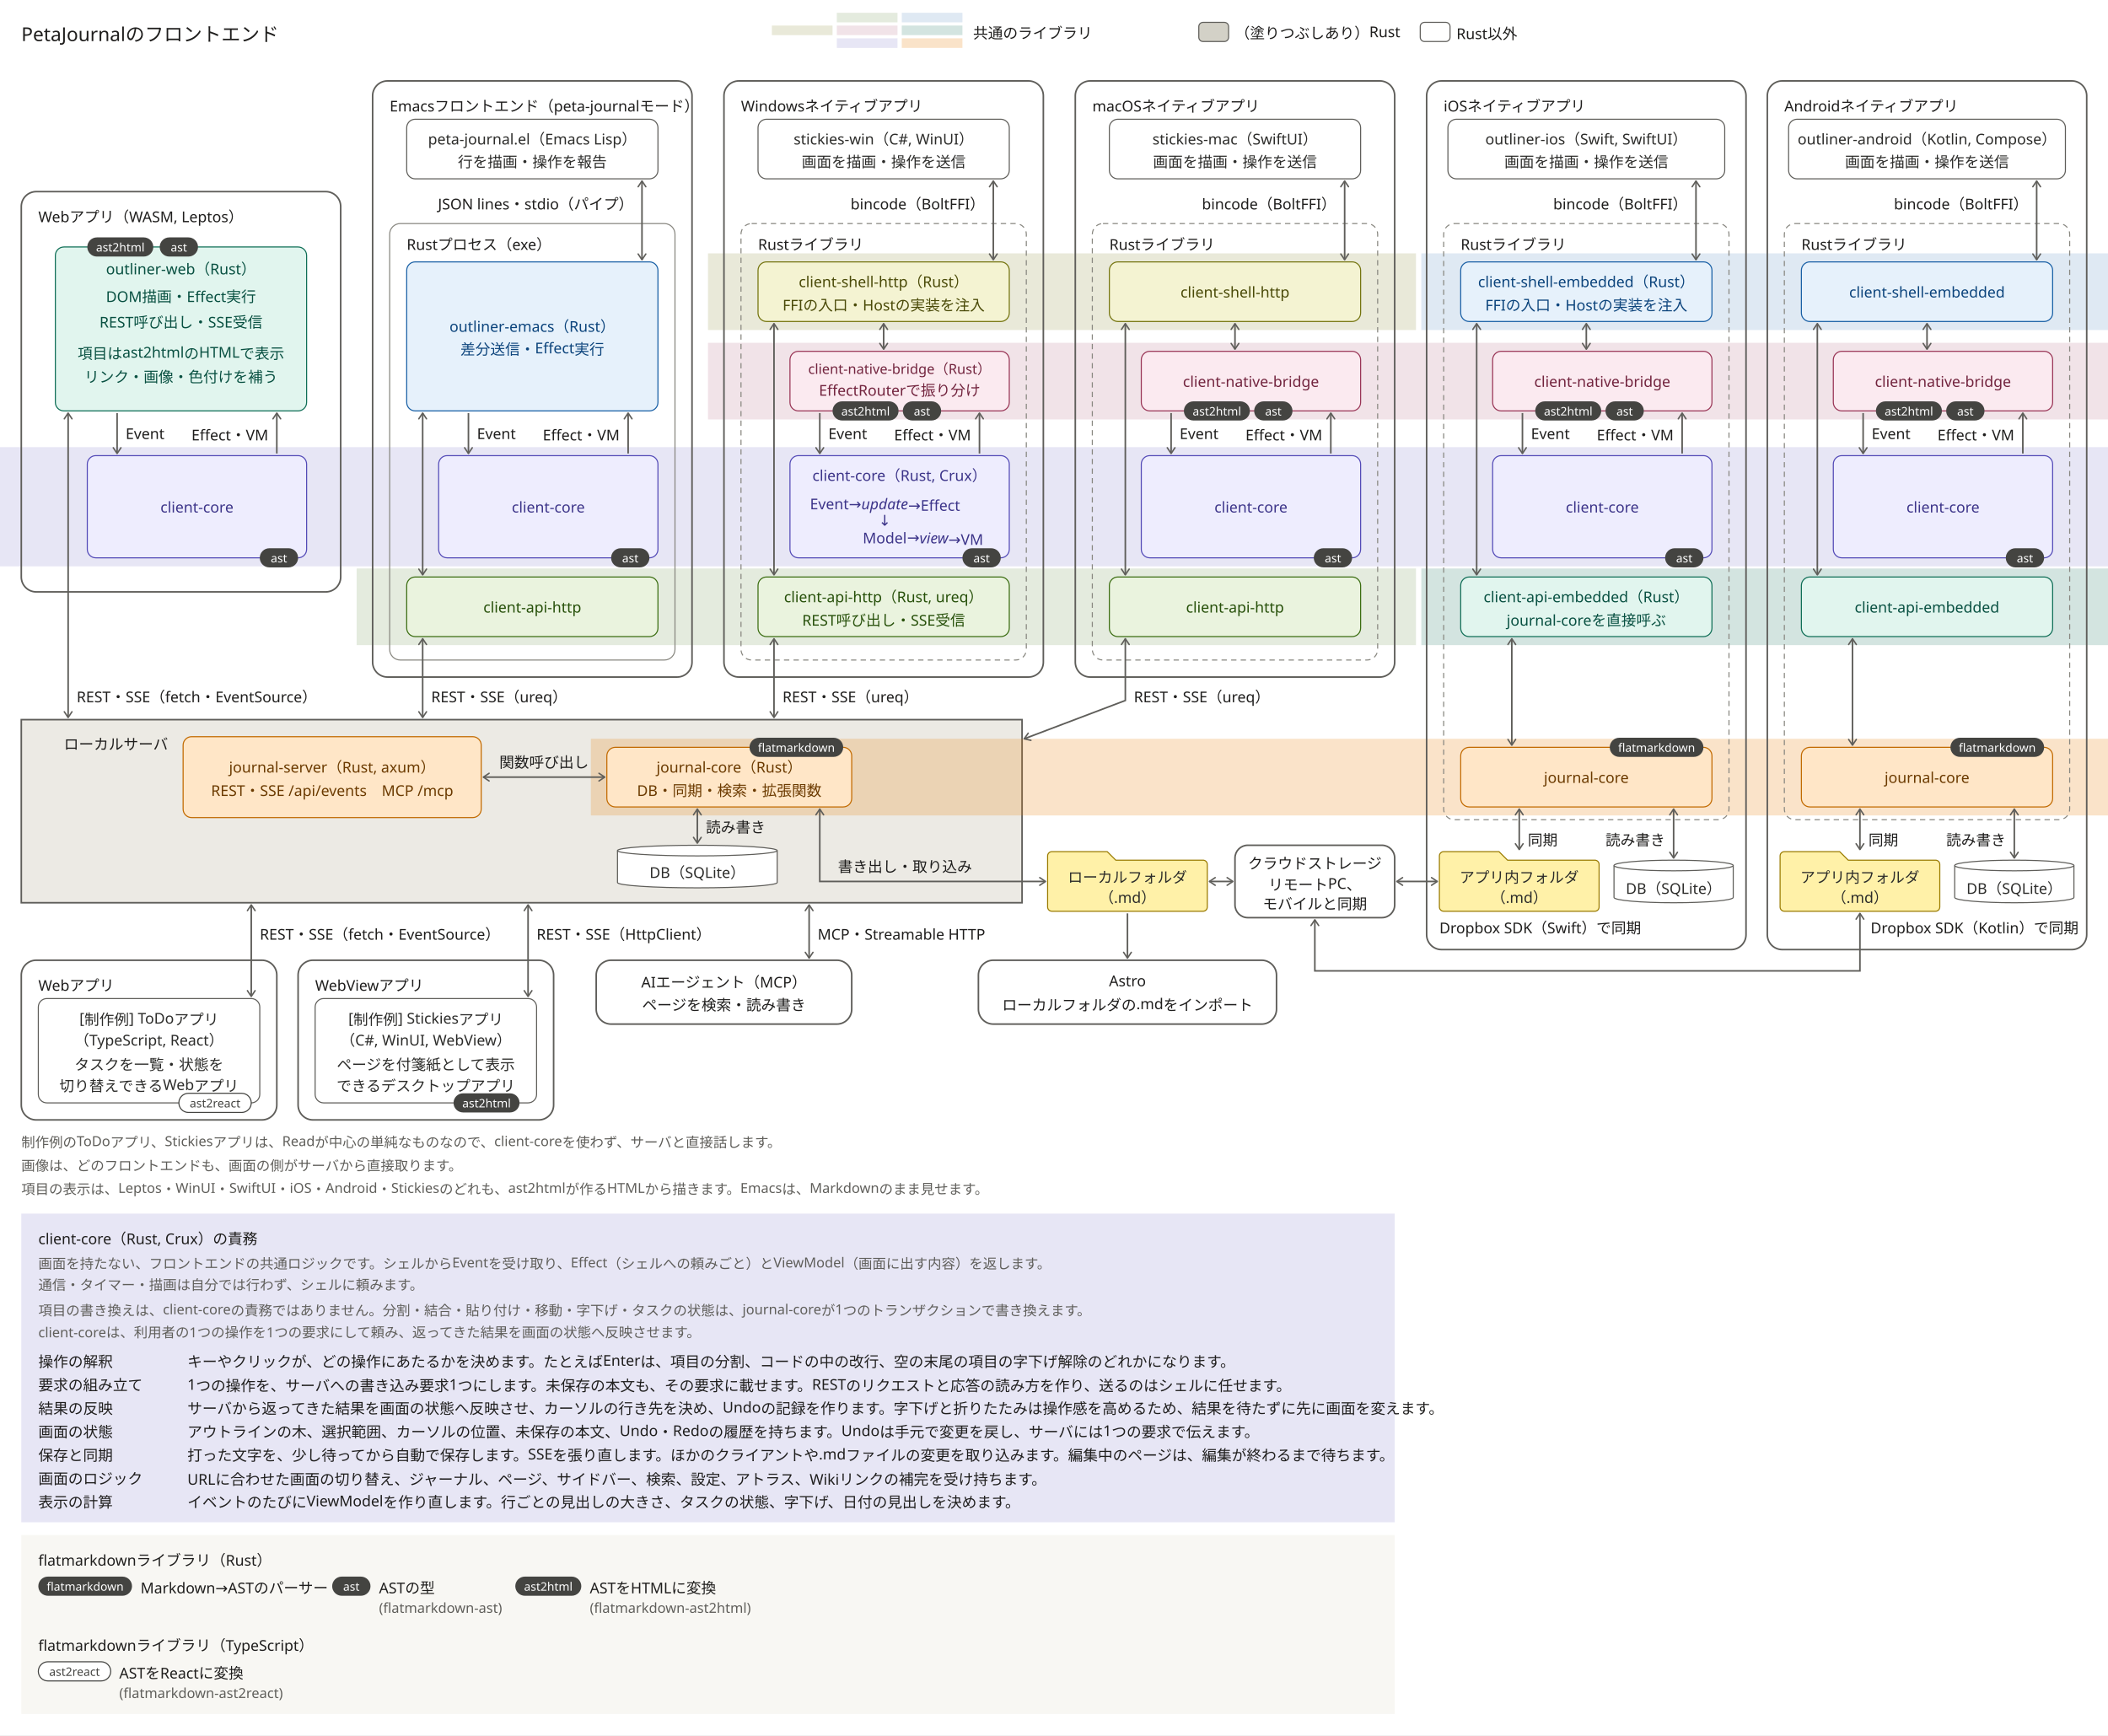
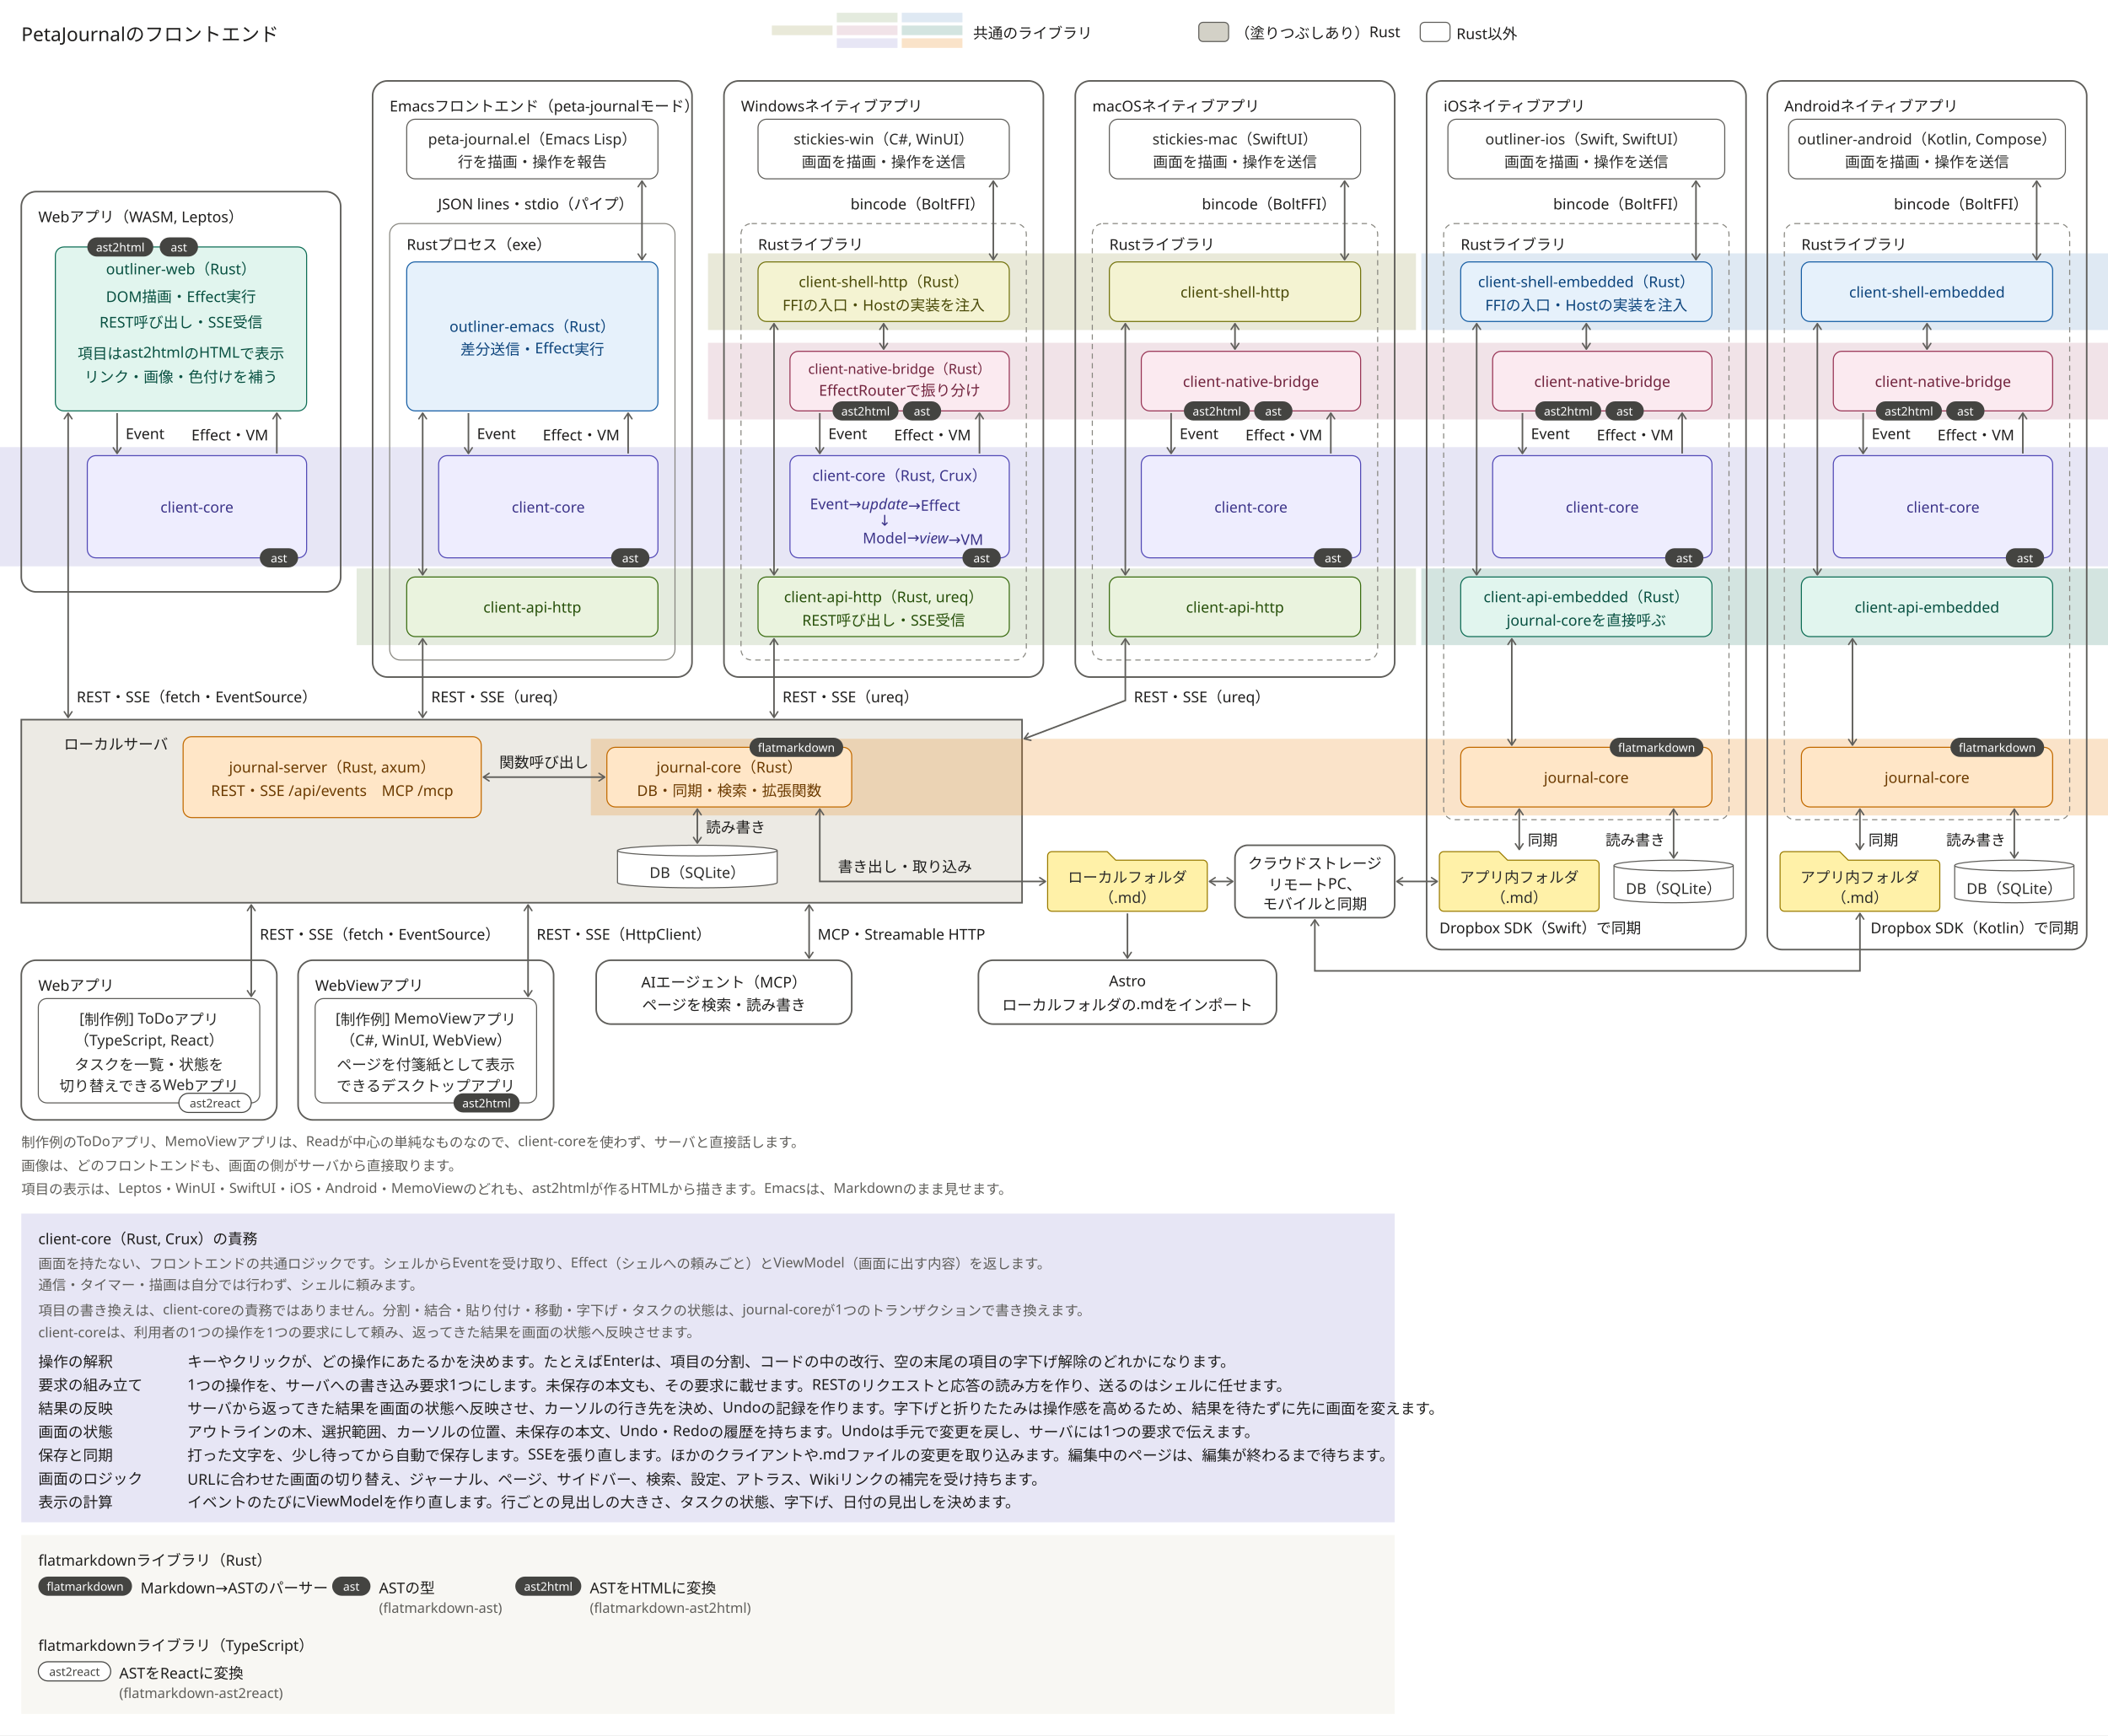
<svg xmlns="http://www.w3.org/2000/svg" width="1980" height="1630" viewBox="0 0 1980 1630" role="img">
  <defs>
    <marker id="arrow" viewBox="0 0 10 10" refX="8" refY="5" markerWidth="6" markerHeight="6" orient="auto-start-reverse">
      <path d="M2 1L8 5L2 9" fill="none" stroke="#5F5E5A" stroke-width="1.5" stroke-linecap="round" stroke-linejoin="round" />
    </marker>
    <style>
text { font-family: "Hiragino Sans", "Yu Gothic UI", "Meiryo", "Noto Sans JP", sans-serif; font-size: 14px; fill: #1F1E1D; }
.th { font-weight: 500; }
.note { font-size: 13px; fill: #5F5E5A; }
.arr { stroke: #5F5E5A; stroke-width: 1.5; fill: none; }
.frame { fill: none; stroke: #5F5E5A; stroke-width: 1.5; }
.inner { fill: none; stroke: #888780; stroke-width: 1; stroke-dasharray: 5 4; }
.teal rect { fill: #E1F5EE; stroke: #0F6E56; stroke-width: 1; }
.teal text { fill: #085041; }
.purple rect { fill: #EEEDFE; stroke: #534AB7; stroke-width: 1; }
.purple text { fill: #3C3489; }
.coral rect { fill: #FFE6C7; stroke: #C26A00; stroke-width: 1; }
.coral text { fill: #6B3A00; }
.gray rect { fill: #F1EFE8; stroke: #5F5E5A; stroke-width: 1; }
.gray text { fill: #2C2C2A; }
.blue rect { fill: #E6F1FB; stroke: #185FA5; stroke-width: 1; }
.blue text { fill: #0C447C; }
.pink rect { fill: #FBEAF0; stroke: #993556; stroke-width: 1; }
.pink text { fill: #72243E; }
.green rect { fill: #EAF3DE; stroke: #3B6D11; stroke-width: 1; }
.green text { fill: #27500A; }
.olive rect { fill: #F4F3D2; stroke: #74740F; stroke-width: 1; }
.olive text { fill: #4A4A08; }
.other rect { fill: #FFFFFF; }
.store path { fill: #FFFFFF; stroke: #5F5E5A; stroke-width: 1; stroke-linejoin: round; }
.store path.folder { fill: #FFF1A8; stroke: #9A7B00; }
.chip rect { fill: #444441; stroke: none; }
.chip text { fill: #FFFFFF; font-size: 11px; font-weight: 500; }
.wip rect { stroke-dasharray: 5 4; }
.badge rect { fill: #FAEEDA; stroke: #BA7517; stroke-width: 1; }
.badge text { fill: #854F0B; font-size: 12px; font-weight: 500; }
</style>
  </defs>
  <rect x="0" y="0" width="1980" height="1630" fill="#FFFFFF" />
  <rect x="0" y="420" width="1980" height="112" fill="#534AB7" fill-opacity="0.14" />
  <rect x="665" y="238" width="665" height="72" fill="#74740F" fill-opacity="0.16" />
  <rect x="1335" y="238" width="645" height="72" fill="#185FA5" fill-opacity="0.14" />
  <rect x="665" y="322" width="1315" height="72" fill="#993556" fill-opacity="0.14" />
  <rect x="335" y="534" width="995" height="72" fill="#3B6D11" fill-opacity="0.14" />
  <rect x="1335" y="534" width="645" height="72" fill="#0F6E56" fill-opacity="0.18" />
  <rect class="frame" x="20" y="676" width="940" height="172" style="fill:#ECEAE4" />
  <rect x="555" y="694" width="1425" height="72" fill="#E8830C" fill-opacity="0.22" />
  <text class="th" x="20" y="30" dominant-baseline="central" style="font-size:18px">PetaJournalのフロントエンド</text>
  <rect x="725" y="24" width="57" height="9" fill="#74740F" fill-opacity="0.16" />
  <rect x="786" y="12" width="57" height="9" fill="#3B6D11" fill-opacity="0.14" />
  <rect x="786" y="24" width="57" height="9" fill="#993556" fill-opacity="0.14" />
  <rect x="786" y="36" width="57" height="9" fill="#534AB7" fill-opacity="0.14" />
  <rect x="847" y="12" width="57" height="9" fill="#185FA5" fill-opacity="0.14" />
  <rect x="847" y="24" width="57" height="9" fill="#0F6E56" fill-opacity="0.18" />
  <rect x="847" y="36" width="57" height="9" fill="#E8830C" fill-opacity="0.22" />
  <text x="914" y="30" dominant-baseline="central">共通のライブラリ</text>
  <g class="gray">
    <rect x="1126" y="21" width="28" height="18" rx="4" style="fill:#D3D1C7" />
    <text x="1160" y="30" dominant-baseline="central" style="fill:#1F1E1D">（塗りつぶしあり）Rust</text>
  </g>
  <g class="gray other">
    <rect x="1334" y="21" width="28" height="18" rx="4" />
    <text x="1368" y="30" dominant-baseline="central" style="fill:#1F1E1D">Rust以外</text>
  </g>
  <g transform="translate(0,56)">
    <rect class="frame" x="20" y="124" width="300" height="376" rx="14" />
    <text class="th" x="36" y="146" dominant-baseline="central">Webアプリ（WASM, Leptos）</text>
    <rect class="frame" x="350" y="20" width="300" height="560" rx="14" />
    <text class="th" x="366" y="42" dominant-baseline="central">Emacsフロントエンド（peta-journalモード）</text>
    <rect class="inner" x="366" y="154" width="268" height="410" rx="10" style="stroke-dasharray:none" />
    <text x="382" y="172" dominant-baseline="central">Rustプロセス（exe）</text>
    <rect class="frame" x="680" y="20" width="300" height="560" rx="14" />
    <text class="th" x="696" y="42" dominant-baseline="central">Windowsネイティブアプリ</text>
    <rect class="inner" x="696" y="154" width="268" height="410" rx="10" />
    <text x="712" y="172" dominant-baseline="central">Rustライブラリ</text>
    <g class="teal">
      <rect x="52" y="176" width="236" height="154" rx="8" />
      <text class="th" x="170" y="195" text-anchor="middle" dominant-baseline="central">outliner-web（Rust）</text>
      <text x="170" y="221" text-anchor="middle" dominant-baseline="central">DOM描画・Effect実行</text>
      <text x="170" y="245" text-anchor="middle" dominant-baseline="central">REST呼び出し・SSE受信</text>
      <text x="170" y="275" text-anchor="middle" dominant-baseline="central">項目はast2htmlのHTMLで表示</text>
      <text x="170" y="297" text-anchor="middle" dominant-baseline="central">リンク・画像・色付けを補う</text>
    </g>
    <g class="purple">
      <rect x="82" y="372" width="206" height="96" rx="8" />
      <text class="th" x="185" y="420" text-anchor="middle" dominant-baseline="central">client-core</text>
    </g>
    <g class="gray other">
      <rect x="382" y="56" width="236" height="56" rx="8" />
      <text class="th" x="500" y="73" text-anchor="middle" dominant-baseline="central">peta-journal.el（Emacs Lisp）</text>
      <text x="500" y="95" text-anchor="middle" dominant-baseline="central">行を描画・操作を報告</text>
    </g>
    <g class="blue">
      <rect x="382" y="190" width="236" height="140" rx="8" />
      <text class="th" x="500" y="249" text-anchor="middle" dominant-baseline="central">outliner-emacs（Rust）</text>
      <text x="500" y="271" text-anchor="middle" dominant-baseline="central">差分送信・Effect実行</text>
    </g>
    <g class="purple">
      <rect x="412" y="372" width="206" height="96" rx="8" />
      <text class="th" x="515" y="420" text-anchor="middle" dominant-baseline="central">client-core</text>
    </g>
    <g class="green">
      <rect x="382" y="486" width="236" height="56" rx="8" />
      <text class="th" x="500" y="514" text-anchor="middle" dominant-baseline="central">client-api-http</text>
    </g>
    <g class="gray other">
      <rect x="712" y="56" width="236" height="56" rx="8" />
      <text class="th" x="830" y="73" text-anchor="middle" dominant-baseline="central">stickies-win（C#, WinUI）</text>
      <text x="830" y="95" text-anchor="middle" dominant-baseline="central">画面を描画・操作を送信</text>
    </g>
    <g class="olive">
      <rect x="712" y="190" width="236" height="56" rx="8" />
      <text class="th" x="830" y="207" text-anchor="middle" dominant-baseline="central">client-shell-http（Rust）</text>
      <text x="830" y="229" text-anchor="middle" dominant-baseline="central">FFIの入口・Hostの実装を注入</text>
    </g>
    <g class="pink">
      <rect x="742" y="274" width="206" height="56" rx="8" />
      <text class="th" x="845" y="289" text-anchor="middle" dominant-baseline="central" style="font-size:13px">client-native-bridge（Rust）</text>
      <text x="845" y="309" text-anchor="middle" dominant-baseline="central">EffectRouterで振り分け</text>
    </g>
    <g class="purple">
      <rect x="742" y="372" width="206" height="96" rx="8" />
      <text class="th" x="845" y="389" text-anchor="middle" dominant-baseline="central">client-core（Rust, Crux）</text>
      <text x="809" y="417" text-anchor="end" dominant-baseline="central">Event→</text>
      <text x="831" y="417" text-anchor="middle" dominant-baseline="central" font-style="italic">update</text>
      <text x="853" y="417" dominant-baseline="central">→Effect</text>
      <text x="831" y="433" text-anchor="middle" dominant-baseline="central">↓</text>
      <text x="831" y="449" text-anchor="middle" dominant-baseline="central">Model</text>
      <text x="852" y="449" dominant-baseline="central">→<tspan font-style="italic">view</tspan>→VM</text>
    </g>
    <g class="green">
      <rect x="712" y="486" width="236" height="56" rx="8" />
      <text class="th" x="830" y="503" text-anchor="middle" dominant-baseline="central">client-api-http（Rust, ureq）</text>
      <text x="830" y="525" text-anchor="middle" dominant-baseline="central">REST呼び出し・SSE受信</text>
    </g>
    <line class="arr" x1="110" y1="332" x2="110" y2="370" marker-end="url(#arrow)" />
    <text x="118" y="351" dominant-baseline="central">Event</text>
    <line class="arr" x1="260" y1="370" x2="260" y2="332" marker-end="url(#arrow)" />
    <text x="252" y="351" text-anchor="end" dominant-baseline="central">Effect・VM</text>
    <line class="arr" x1="397" y1="332" x2="397" y2="484" marker-start="url(#arrow)" marker-end="url(#arrow)" />
    <line class="arr" x1="440" y1="332" x2="440" y2="370" marker-end="url(#arrow)" />
    <text x="448" y="351" dominant-baseline="central">Event</text>
    <line class="arr" x1="590" y1="370" x2="590" y2="332" marker-end="url(#arrow)" />
    <text x="582" y="351" text-anchor="end" dominant-baseline="central">Effect・VM</text>
    <line class="arr" x1="830" y1="248" x2="830" y2="272" marker-start="url(#arrow)" marker-end="url(#arrow)" />
    <line class="arr" x1="727" y1="248" x2="727" y2="484" marker-start="url(#arrow)" marker-end="url(#arrow)" />
    <line class="arr" x1="770" y1="332" x2="770" y2="370" marker-end="url(#arrow)" />
    <text x="778" y="351" dominant-baseline="central">Event</text>
    <line class="arr" x1="920" y1="370" x2="920" y2="332" marker-end="url(#arrow)" />
    <text x="912" y="351" text-anchor="end" dominant-baseline="central">Effect・VM</text>
    <line class="arr" x1="603" y1="114" x2="603" y2="188" marker-start="url(#arrow)" marker-end="url(#arrow)" />
    <text x="595" y="134" text-anchor="end" dominant-baseline="central">JSON lines・stdio（パイプ）</text>
    <line class="arr" x1="933" y1="114" x2="933" y2="188" marker-start="url(#arrow)" marker-end="url(#arrow)" />
    <text x="925" y="134" text-anchor="end" dominant-baseline="central">bincode（BoltFFI）</text>
    <line class="arr" x1="64" y1="332" x2="64" y2="618" marker-start="url(#arrow)" marker-end="url(#arrow)" />
    <text x="72" y="597" dominant-baseline="central">REST・SSE（fetch・EventSource）</text>
    <line class="arr" x1="397" y1="544" x2="397" y2="618" marker-start="url(#arrow)" marker-end="url(#arrow)" />
    <text x="405" y="597" dominant-baseline="central">REST・SSE（ureq）</text>
    <line class="arr" x1="727" y1="544" x2="727" y2="618" marker-start="url(#arrow)" marker-end="url(#arrow)" />
    <text x="735" y="597" dominant-baseline="central">REST・SSE（ureq）</text>
    <rect class="frame" x="1010" y="20" width="300" height="560" rx="14" />
    <text class="th" x="1026" y="42" dominant-baseline="central">macOSネイティブアプリ</text>
    <rect class="inner" x="1026" y="154" width="268" height="410" rx="10" />
    <text x="1042" y="172" dominant-baseline="central">Rustライブラリ</text>
    <g class="gray other">
      <rect x="1042" y="56" width="236" height="56" rx="8" />
      <text class="th" x="1160" y="73" text-anchor="middle" dominant-baseline="central">stickies-mac（SwiftUI）</text>
      <text x="1160" y="95" text-anchor="middle" dominant-baseline="central">画面を描画・操作を送信</text>
    </g>
    <g class="olive">
      <rect x="1042" y="190" width="236" height="56" rx="8" />
      <text class="th" x="1160" y="218" text-anchor="middle" dominant-baseline="central">client-shell-http</text>
    </g>
    <g class="pink">
      <rect x="1072" y="274" width="206" height="56" rx="8" />
      <text class="th" x="1175" y="302" text-anchor="middle" dominant-baseline="central">client-native-bridge</text>
    </g>
    <g class="purple">
      <rect x="1072" y="372" width="206" height="96" rx="8" />
      <text class="th" x="1175" y="420" text-anchor="middle" dominant-baseline="central">client-core</text>
    </g>
    <g class="green">
      <rect x="1042" y="486" width="236" height="56" rx="8" />
      <text class="th" x="1160" y="514" text-anchor="middle" dominant-baseline="central">client-api-http</text>
    </g>
    <line class="arr" x1="1160" y1="248" x2="1160" y2="272" marker-start="url(#arrow)" marker-end="url(#arrow)" />
    <line class="arr" x1="1057" y1="248" x2="1057" y2="484" marker-start="url(#arrow)" marker-end="url(#arrow)" />
    <line class="arr" x1="1100" y1="332" x2="1100" y2="370" marker-end="url(#arrow)" />
    <text x="1108" y="351" dominant-baseline="central">Event</text>
    <line class="arr" x1="1250" y1="370" x2="1250" y2="332" marker-end="url(#arrow)" />
    <text x="1242" y="351" text-anchor="end" dominant-baseline="central">Effect・VM</text>
    <line class="arr" x1="1263" y1="114" x2="1263" y2="188" marker-start="url(#arrow)" marker-end="url(#arrow)" />
    <text x="1255" y="134" text-anchor="end" dominant-baseline="central">bincode（BoltFFI）</text>
    <path class="arr" d="M1057 544V602L962 638" marker-start="url(#arrow)" marker-end="url(#arrow)" />
    <text x="1065" y="597" dominant-baseline="central">REST・SSE（ureq）</text>
    <g class="chip">
      <rect x="1234" y="459" width="36" height="18" rx="9" />
      <text x="1252" y="468" text-anchor="middle" dominant-baseline="central">ast</text>
      <rect x="1112" y="321" width="62" height="18" rx="9" />
      <text x="1143" y="330" text-anchor="middle" dominant-baseline="central">ast2html</text>
      <rect x="1178" y="321" width="36" height="18" rx="9" />
      <text x="1196" y="330" text-anchor="middle" dominant-baseline="central">ast</text>
    </g>
    <rect class="frame" x="1340" y="20" width="300" height="816" rx="14" />
    <text class="th" x="1356" y="42" dominant-baseline="central">iOSネイティブアプリ</text>
    <rect class="inner" x="1356" y="154" width="268" height="560" rx="10" />
    <text x="1372" y="172" dominant-baseline="central">Rustライブラリ</text>
    <g class="gray other">
      <rect x="1360" y="56" width="260" height="56" rx="8" />
      <text class="th" x="1490" y="73" text-anchor="middle" dominant-baseline="central">outliner-ios（Swift, SwiftUI）</text>
      <text x="1490" y="95" text-anchor="middle" dominant-baseline="central">画面を描画・操作を送信</text>
    </g>
    <g class="blue">
      <rect x="1372" y="190" width="236" height="56" rx="8" />
      <text class="th" x="1490" y="207" text-anchor="middle" dominant-baseline="central">client-shell-embedded（Rust）</text>
      <text x="1490" y="229" text-anchor="middle" dominant-baseline="central">FFIの入口・Hostの実装を注入</text>
    </g>
    <g class="pink">
      <rect x="1402" y="274" width="206" height="56" rx="8" />
      <text class="th" x="1505" y="302" text-anchor="middle" dominant-baseline="central">client-native-bridge</text>
    </g>
    <g class="purple">
      <rect x="1402" y="372" width="206" height="96" rx="8" />
      <text class="th" x="1505" y="420" text-anchor="middle" dominant-baseline="central">client-core</text>
    </g>
    <g class="teal">
      <rect x="1372" y="486" width="236" height="56" rx="8" />
      <text class="th" x="1490" y="503" text-anchor="middle" dominant-baseline="central">client-api-embedded（Rust）</text>
      <text x="1490" y="525" text-anchor="middle" dominant-baseline="central">journal-coreを直接呼ぶ</text>
    </g>
    <line class="arr" x1="1490" y1="248" x2="1490" y2="272" marker-start="url(#arrow)" marker-end="url(#arrow)" />
    <line class="arr" x1="1387" y1="248" x2="1387" y2="484" marker-start="url(#arrow)" marker-end="url(#arrow)" />
    <line class="arr" x1="1430" y1="332" x2="1430" y2="370" marker-end="url(#arrow)" />
    <text x="1438" y="351" dominant-baseline="central">Event</text>
    <line class="arr" x1="1580" y1="370" x2="1580" y2="332" marker-end="url(#arrow)" />
    <text x="1572" y="351" text-anchor="end" dominant-baseline="central">Effect・VM</text>
    <line class="arr" x1="1593" y1="114" x2="1593" y2="188" marker-start="url(#arrow)" marker-end="url(#arrow)" />
    <text x="1585" y="134" text-anchor="end" dominant-baseline="central">bincode（BoltFFI）</text>
    <line class="arr" x1="1420" y1="544" x2="1420" y2="644" marker-start="url(#arrow)" marker-end="url(#arrow)" />
    <g class="chip">
      <rect x="1564" y="459" width="36" height="18" rx="9" />
      <text x="1582" y="468" text-anchor="middle" dominant-baseline="central">ast</text>
      <rect x="1442" y="321" width="62" height="18" rx="9" />
      <text x="1473" y="330" text-anchor="middle" dominant-baseline="central">ast2html</text>
      <rect x="1508" y="321" width="36" height="18" rx="9" />
      <text x="1526" y="330" text-anchor="middle" dominant-baseline="central">ast</text>
    </g>
    <g transform="translate(0,80)">
      <g class="coral">
        <rect x="1372" y="566" width="236" height="56" rx="8" />
        <text class="th" x="1490" y="594" text-anchor="middle" dominant-baseline="central">journal-core</text>
      </g>
      <g class="gray store">
        <path class="folder" d="M1356 664H1408L1416 672H1498a4 4 0 0 1 4 4V716a4 4 0 0 1 -4 4H1356a4 4 0 0 1 -4 -4V668a4 4 0 0 1 4 -4Z" />
        <text class="th" x="1427" y="687" text-anchor="middle" dominant-baseline="central">アプリ内フォルダ</text>
        <text class="th" x="1427" y="706" text-anchor="middle" dominant-baseline="central">（.md）</text>
        <path d="M1516 677a56 5 0 0 1 112 0V707a56 5 0 0 1 -112 0Z" />
        <path d="M1516 677a56 5 0 0 0 112 0" style="fill:none" />
        <text class="th" x="1572" y="697" text-anchor="middle" dominant-baseline="central">DB（SQLite）</text>
      </g>
      <line class="arr" x1="1427" y1="624" x2="1427" y2="662" marker-start="url(#arrow)" marker-end="url(#arrow)" />
      <text x="1435" y="652" dominant-baseline="central">同期</text>
      <line class="arr" x1="1572" y1="624" x2="1572" y2="670" marker-start="url(#arrow)" marker-end="url(#arrow)" />
      <text x="1564" y="652" text-anchor="end" dominant-baseline="central">読み書き</text>
      <line class="arr" x1="1312" y1="692" x2="1350" y2="692" marker-start="url(#arrow)" marker-end="url(#arrow)" />
      <text x="1352" y="734" dominant-baseline="central">Dropbox SDK（Swift）で同期</text>
      <g class="chip">
        <rect x="1512" y="557" width="88" height="18" rx="9" />
        <text x="1556" y="566" text-anchor="middle" dominant-baseline="central">flatmarkdown</text>
      </g>
    </g>
    <rect class="frame" x="1660" y="20" width="300" height="816" rx="14" />
    <text class="th" x="1676" y="42" dominant-baseline="central">Androidネイティブアプリ</text>
    <rect class="inner" x="1676" y="154" width="268" height="560" rx="10" />
    <text x="1692" y="172" dominant-baseline="central">Rustライブラリ</text>
    <g class="gray other">
      <rect x="1680" y="56" width="260" height="56" rx="8" />
      <text class="th" x="1810" y="73" text-anchor="middle" dominant-baseline="central">outliner-android（Kotlin, Compose）</text>
      <text x="1810" y="95" text-anchor="middle" dominant-baseline="central">画面を描画・操作を送信</text>
    </g>
    <g class="blue">
      <rect x="1692" y="190" width="236" height="56" rx="8" />
      <text class="th" x="1810" y="218" text-anchor="middle" dominant-baseline="central">client-shell-embedded</text>
    </g>
    <g class="pink">
      <rect x="1722" y="274" width="206" height="56" rx="8" />
      <text class="th" x="1825" y="302" text-anchor="middle" dominant-baseline="central">client-native-bridge</text>
    </g>
    <g class="purple">
      <rect x="1722" y="372" width="206" height="96" rx="8" />
      <text class="th" x="1825" y="420" text-anchor="middle" dominant-baseline="central">client-core</text>
    </g>
    <g class="teal">
      <rect x="1692" y="486" width="236" height="56" rx="8" />
      <text class="th" x="1810" y="514" text-anchor="middle" dominant-baseline="central">client-api-embedded</text>
    </g>
    <line class="arr" x1="1810" y1="248" x2="1810" y2="272" marker-start="url(#arrow)" marker-end="url(#arrow)" />
    <line class="arr" x1="1707" y1="248" x2="1707" y2="484" marker-start="url(#arrow)" marker-end="url(#arrow)" />
    <line class="arr" x1="1750" y1="332" x2="1750" y2="370" marker-end="url(#arrow)" />
    <text x="1758" y="351" dominant-baseline="central">Event</text>
    <line class="arr" x1="1900" y1="370" x2="1900" y2="332" marker-end="url(#arrow)" />
    <text x="1892" y="351" text-anchor="end" dominant-baseline="central">Effect・VM</text>
    <line class="arr" x1="1913" y1="114" x2="1913" y2="188" marker-start="url(#arrow)" marker-end="url(#arrow)" />
    <text x="1905" y="134" text-anchor="end" dominant-baseline="central">bincode（BoltFFI）</text>
    <line class="arr" x1="1740" y1="544" x2="1740" y2="644" marker-start="url(#arrow)" marker-end="url(#arrow)" />
    <g class="chip">
      <rect x="1884" y="459" width="36" height="18" rx="9" />
      <text x="1902" y="468" text-anchor="middle" dominant-baseline="central">ast</text>
      <rect x="1762" y="321" width="62" height="18" rx="9" />
      <text x="1793" y="330" text-anchor="middle" dominant-baseline="central">ast2html</text>
      <rect x="1828" y="321" width="36" height="18" rx="9" />
      <text x="1846" y="330" text-anchor="middle" dominant-baseline="central">ast</text>
    </g>
    <g transform="translate(0,80)">
      <g class="coral">
        <rect x="1692" y="566" width="236" height="56" rx="8" />
        <text class="th" x="1810" y="594" text-anchor="middle" dominant-baseline="central">journal-core</text>
      </g>
      <g class="gray store">
        <path class="folder" d="M1676 664H1728L1736 672H1818a4 4 0 0 1 4 4V716a4 4 0 0 1 -4 4H1676a4 4 0 0 1 -4 -4V668a4 4 0 0 1 4 -4Z" />
        <text class="th" x="1747" y="687" text-anchor="middle" dominant-baseline="central">アプリ内フォルダ</text>
        <text class="th" x="1747" y="706" text-anchor="middle" dominant-baseline="central">（.md）</text>
        <path d="M1836 677a56 5 0 0 1 112 0V707a56 5 0 0 1 -112 0Z" />
        <path d="M1836 677a56 5 0 0 0 112 0" style="fill:none" />
        <text class="th" x="1892" y="697" text-anchor="middle" dominant-baseline="central">DB（SQLite）</text>
      </g>
      <line class="arr" x1="1747" y1="624" x2="1747" y2="662" marker-start="url(#arrow)" marker-end="url(#arrow)" />
      <text x="1755" y="652" dominant-baseline="central">同期</text>
      <line class="arr" x1="1892" y1="624" x2="1892" y2="670" marker-start="url(#arrow)" marker-end="url(#arrow)" />
      <text x="1884" y="652" text-anchor="end" dominant-baseline="central">読み書き</text>
      <path class="arr" d="M1235 728V776H1747V722" marker-start="url(#arrow)" marker-end="url(#arrow)" />
      <text x="1757" y="734" dominant-baseline="central">Dropbox SDK（Kotlin）で同期</text>
      <g class="chip">
        <rect x="1832" y="557" width="88" height="18" rx="9" />
        <text x="1876" y="566" text-anchor="middle" dominant-baseline="central">flatmarkdown</text>
      </g>
    </g>
    <g transform="translate(0,80)">
      <text class="th" x="60" y="562" dominant-baseline="central">ローカルサーバ</text>
      <g class="coral">
        <rect x="172" y="556" width="280" height="76" rx="8" />
        <text class="th" x="312" y="583" text-anchor="middle" dominant-baseline="central">journal-server（Rust, axum）</text>
        <text x="312" y="605" text-anchor="middle" dominant-baseline="central">REST・SSE /api/events　MCP /mcp</text>
        <rect x="570" y="566" width="230" height="56" rx="8" />
        <text class="th" x="685" y="583" text-anchor="middle" dominant-baseline="central">journal-core（Rust）</text>
        <text x="685" y="605" text-anchor="middle" dominant-baseline="central">DB・同期・検索・拡張関数</text>
      </g>
      <line class="arr" x1="454" y1="594" x2="568" y2="594" marker-start="url(#arrow)" marker-end="url(#arrow)" />
      <text x="511" y="579" text-anchor="middle" dominant-baseline="central">関数呼び出し</text>
      <g class="gray store">
        <path class="folder" d="M988 664H1040L1048 672H1130a4 4 0 0 1 4 4V716a4 4 0 0 1 -4 4H988a4 4 0 0 1 -4 -4V668a4 4 0 0 1 4 -4Z" />
        <text class="th" x="1059" y="687" text-anchor="middle" dominant-baseline="central">ローカルフォルダ</text>
        <text class="th" x="1059" y="706" text-anchor="middle" dominant-baseline="central">（.md）</text>
        <path d="M580 663a75 5 0 0 1 150 0V693a75 5 0 0 1 -150 0Z" />
        <path d="M580 663a75 5 0 0 0 150 0" style="fill:none" />
        <text class="th" x="655" y="682" text-anchor="middle" dominant-baseline="central">DB（SQLite）</text>
      </g>
      <path class="arr" d="M770 624V692H982" marker-start="url(#arrow)" marker-end="url(#arrow)" />
      <text x="850" y="677" text-anchor="middle" dominant-baseline="central">書き出し・取り込み</text>
      <line class="arr" x1="655" y1="624" x2="655" y2="656" marker-start="url(#arrow)" marker-end="url(#arrow)" />
      <text x="663" y="640" dominant-baseline="central">読み書き</text>
      <rect class="frame" x="1160" y="658" width="150" height="68" rx="12" />
      <text class="th" x="1235" y="674" text-anchor="middle" dominant-baseline="central">クラウドストレージ</text>
      <text x="1235" y="694" text-anchor="middle" dominant-baseline="central">リモートPC、</text>
      <text x="1235" y="712" text-anchor="middle" dominant-baseline="central">モバイルと同期</text>
      <line class="arr" x1="1136" y1="692" x2="1158" y2="692" marker-start="url(#arrow)" marker-end="url(#arrow)" />
      <g class="chip">
        <rect x="704" y="557" width="88" height="18" rx="9" />
        <text x="748" y="566" text-anchor="middle" dominant-baseline="central">flatmarkdown</text>
      </g>
    </g>
    <g class="chip">
      <rect x="82" y="167" width="62" height="18" rx="9" />
      <text x="113" y="176" text-anchor="middle" dominant-baseline="central">ast2html</text>
      <rect x="150" y="167" width="36" height="18" rx="9" />
      <text x="168" y="176" text-anchor="middle" dominant-baseline="central">ast</text>
      <rect x="244" y="459" width="36" height="18" rx="9" />
      <text x="262" y="468" text-anchor="middle" dominant-baseline="central">ast</text>
      <rect x="904" y="459" width="36" height="18" rx="9" />
      <text x="922" y="468" text-anchor="middle" dominant-baseline="central">ast</text>
      <rect x="782" y="321" width="62" height="18" rx="9" />
      <text x="813" y="330" text-anchor="middle" dominant-baseline="central">ast2html</text>
      <rect x="848" y="321" width="36" height="18" rx="9" />
      <text x="866" y="330" text-anchor="middle" dominant-baseline="central">ast</text>
      <rect x="574" y="459" width="36" height="18" rx="9" />
      <text x="592" y="468" text-anchor="middle" dominant-baseline="central">ast</text>
    </g>
    <g transform="translate(0,156)">
      <rect class="frame" x="20" y="690" width="240" height="150" rx="14" />
      <text class="th" x="36" y="712" dominant-baseline="central">Webアプリ</text>
      <g class="gray other">
        <rect x="36" y="726" width="208" height="98" rx="8" />
        <text class="th" x="140" y="744" text-anchor="middle" dominant-baseline="central">[制作例] ToDoアプリ</text>
        <text class="th" x="140" y="764" text-anchor="middle" dominant-baseline="central">（TypeScript, React）</text>
        <text x="140" y="787" text-anchor="middle" dominant-baseline="central">タスクを一覧・状態を</text>
        <text x="140" y="807" text-anchor="middle" dominant-baseline="central">切り替えできるWebアプリ</text>
      </g>
      <line class="arr" x1="236" y1="638" x2="236" y2="724" marker-start="url(#arrow)" marker-end="url(#arrow)" />
      <text x="244" y="664" dominant-baseline="central">REST・SSE（fetch・EventSource）</text>
      <rect class="frame" x="280" y="690" width="240" height="150" rx="14" />
      <text class="th" x="296" y="712" dominant-baseline="central">WebViewアプリ</text>
      <g class="gray other">
        <rect x="296" y="726" width="208" height="98" rx="8" />
-         <text class="th" x="400" y="744" text-anchor="middle" dominant-baseline="central">[制作例] Stickiesアプリ</text>
+         <text class="th" x="400" y="744" text-anchor="middle" dominant-baseline="central">[制作例] MemoViewアプリ</text>
        <text class="th" x="400" y="764" text-anchor="middle" dominant-baseline="central">（C#, WinUI, WebView）</text>
        <text x="400" y="787" text-anchor="middle" dominant-baseline="central">ページを付箋紙として表示</text>
        <text x="400" y="807" text-anchor="middle" dominant-baseline="central">できるデスクトップアプリ</text>
      </g>
      <line class="arr" x1="496" y1="638" x2="496" y2="724" marker-start="url(#arrow)" marker-end="url(#arrow)" />
      <text x="504" y="664" dominant-baseline="central">REST・SSE（HttpClient）</text>
      <rect class="frame" x="560" y="690" width="240" height="60" rx="14" />
      <text class="th" x="680" y="709" text-anchor="middle" dominant-baseline="central">AIエージェント（MCP）</text>
      <text x="680" y="731" text-anchor="middle" dominant-baseline="central">ページを検索・読み書き</text>
      <line class="arr" x1="760" y1="638" x2="760" y2="688" marker-start="url(#arrow)" marker-end="url(#arrow)" />
      <text x="768" y="664" dominant-baseline="central">MCP・Streamable HTTP</text>
      <rect class="frame" x="919" y="690" width="280" height="60" rx="14" />
      <text class="th" x="1059" y="709" text-anchor="middle" dominant-baseline="central">Astro</text>
      <text x="1059" y="731" text-anchor="middle" dominant-baseline="central">ローカルフォルダの.mdをインポート</text>
      <line class="arr" x1="1059" y1="646" x2="1059" y2="688" marker-end="url(#arrow)" />
      <g class="chip">
        <rect x="168" y="815" width="68" height="18" rx="9" style="fill:#FFFFFF;stroke:#444441;stroke-width:1" />
        <text x="202" y="824" text-anchor="middle" dominant-baseline="central" style="fill:#444441">ast2react</text>
        <rect x="426" y="815" width="62" height="18" rx="9" />
        <text x="457" y="824" text-anchor="middle" dominant-baseline="central">ast2html</text>
      </g>
-       <text class="note" x="20" y="860" dominant-baseline="central">制作例のToDoアプリ、Stickiesアプリは、Readが中心の単純なものなので、client-coreを使わず、サーバと直接話します。</text>
+       <text class="note" x="20" y="860" dominant-baseline="central">制作例のToDoアプリ、MemoViewアプリは、Readが中心の単純なものなので、client-coreを使わず、サーバと直接話します。</text>
      <text class="note" x="20" y="882" dominant-baseline="central">画像は、どのフロントエンドも、画面の側がサーバから直接取ります。</text>
-       <text class="note" x="20" y="904" dominant-baseline="central">項目の表示は、Leptos・WinUI・SwiftUI・iOS・Android・Stickiesのどれも、ast2htmlが作るHTMLから描きます。Emacsは、Markdownのまま見せます。</text>
+       <text class="note" x="20" y="904" dominant-baseline="central">項目の表示は、Leptos・WinUI・SwiftUI・iOS・Android・MemoViewのどれも、ast2htmlが作るHTMLから描きます。Emacsは、Markdownのまま見せます。</text>
      <g transform="translate(0,308)">
        <rect x="20" y="620" width="1290" height="290" fill="#534AB7" fill-opacity="0.14" />
        <text class="th" x="36" y="642" dominant-baseline="central">client-core（Rust, Crux）の責務</text>
        <text class="note" x="36" y="666" dominant-baseline="central">画面を持たない、フロントエンドの共通ロジックです。シェルからEventを受け取り、Effect（シェルへの頼みごと）とViewModel（画面に出す内容）を返します。</text>
        <text class="note" x="36" y="686" dominant-baseline="central">通信・タイマー・描画は自分では行わず、シェルに頼みます。</text>
        <text class="note" x="36" y="710" dominant-baseline="central">項目の書き換えは、client-coreの責務ではありません。分割・結合・貼り付け・移動・字下げ・タスクの状態は、journal-coreが1つのトランザクションで書き換えます。</text>
        <text class="note" x="36" y="730" dominant-baseline="central">client-coreは、利用者の1つの操作を1つの要求にして頼み、返ってきた結果を画面の状態へ反映させます。</text>
        <text class="th" x="36" y="758" dominant-baseline="central">操作の解釈</text>
        <text x="176" y="758" dominant-baseline="central">キーやクリックが、どの操作にあたるかを決めます。たとえばEnterは、項目の分割、コードの中の改行、空の末尾の項目の字下げ解除のどれかになります。</text>
        <text class="th" x="36" y="780" dominant-baseline="central">要求の組み立て</text>
        <text x="176" y="780" dominant-baseline="central">1つの操作を、サーバへの書き込み要求1つにします。未保存の本文も、その要求に載せます。RESTのリクエストと応答の読み方を作り、送るのはシェルに任せます。</text>
        <text class="th" x="36" y="802" dominant-baseline="central">結果の反映</text>
        <text x="176" y="802" dominant-baseline="central">サーバから返ってきた結果を画面の状態へ反映させ、カーソルの行き先を決め、Undoの記録を作ります。字下げと折りたたみは操作感を高めるため、結果を待たずに先に画面を変えます。</text>
        <text class="th" x="36" y="824" dominant-baseline="central">画面の状態</text>
        <text x="176" y="824" dominant-baseline="central">アウトラインの木、選択範囲、カーソルの位置、未保存の本文、Undo・Redoの履歴を持ちます。Undoは手元で変更を戻し、サーバには1つの要求で伝えます。</text>
        <text class="th" x="36" y="846" dominant-baseline="central">保存と同期</text>
        <text x="176" y="846" dominant-baseline="central">打った文字を、少し待ってから自動で保存します。SSEを張り直します。ほかのクライアントや.mdファイルの変更を取り込みます。編集中のページは、編集が終わるまで待ちます。</text>
        <text class="th" x="36" y="868" dominant-baseline="central">画面のロジック</text>
        <text x="176" y="868" dominant-baseline="central">URLに合わせた画面の切り替え、ジャーナル、ページ、サイドバー、検索、設定、アトラス、Wikiリンクの補完を受け持ちます。</text>
        <text class="th" x="36" y="890" dominant-baseline="central">表示の計算</text>
        <text x="176" y="890" dominant-baseline="central">イベントのたびにViewModelを作り直します。行ごとの見出しの大きさ、タスクの状態、字下げ、日付の見出しを決めます。</text>
      </g>
      <g transform="translate(0,610)">
        <rect x="20" y="620" width="1290" height="168" fill="#F8F7F3" />
        <text class="th" x="36" y="642" dominant-baseline="central">flatmarkdownライブラリ（Rust）</text>
        <g class="chip">
          <rect x="36" y="659" width="88" height="18" rx="9" />
          <text x="80" y="668" text-anchor="middle" dominant-baseline="central">flatmarkdown</text>
          <rect x="312" y="659" width="36" height="18" rx="9" />
          <text x="330" y="668" text-anchor="middle" dominant-baseline="central">ast</text>
          <rect x="484" y="659" width="62" height="18" rx="9" />
          <text x="515" y="668" text-anchor="middle" dominant-baseline="central">ast2html</text>
        </g>
        <text x="132" y="668" dominant-baseline="central">Markdown→ASTのパーサー</text>
        <text x="356" y="668" dominant-baseline="central">ASTの型</text>
        <text class="note" x="356" y="688" dominant-baseline="central">(flatmarkdown-ast)</text>
        <text x="554" y="668" dominant-baseline="central">ASTをHTMLに変換</text>
        <text class="note" x="554" y="688" dominant-baseline="central">(flatmarkdown-ast2html)</text>
        <g class="chip">
          <rect x="36" y="739" width="68" height="18" rx="9" style="fill:#FFFFFF;stroke:#444441;stroke-width:1" />
          <text x="70" y="748" text-anchor="middle" dominant-baseline="central" style="fill:#444441">ast2react</text>
        </g>
        <text class="th" x="36" y="722" dominant-baseline="central">flatmarkdownライブラリ（TypeScript）</text>
        <text x="112" y="748" dominant-baseline="central">ASTをReactに変換</text>
        <text class="note" x="112" y="768" dominant-baseline="central">(flatmarkdown-ast2react)</text>
      </g>
    </g>
  </g>
</svg>
